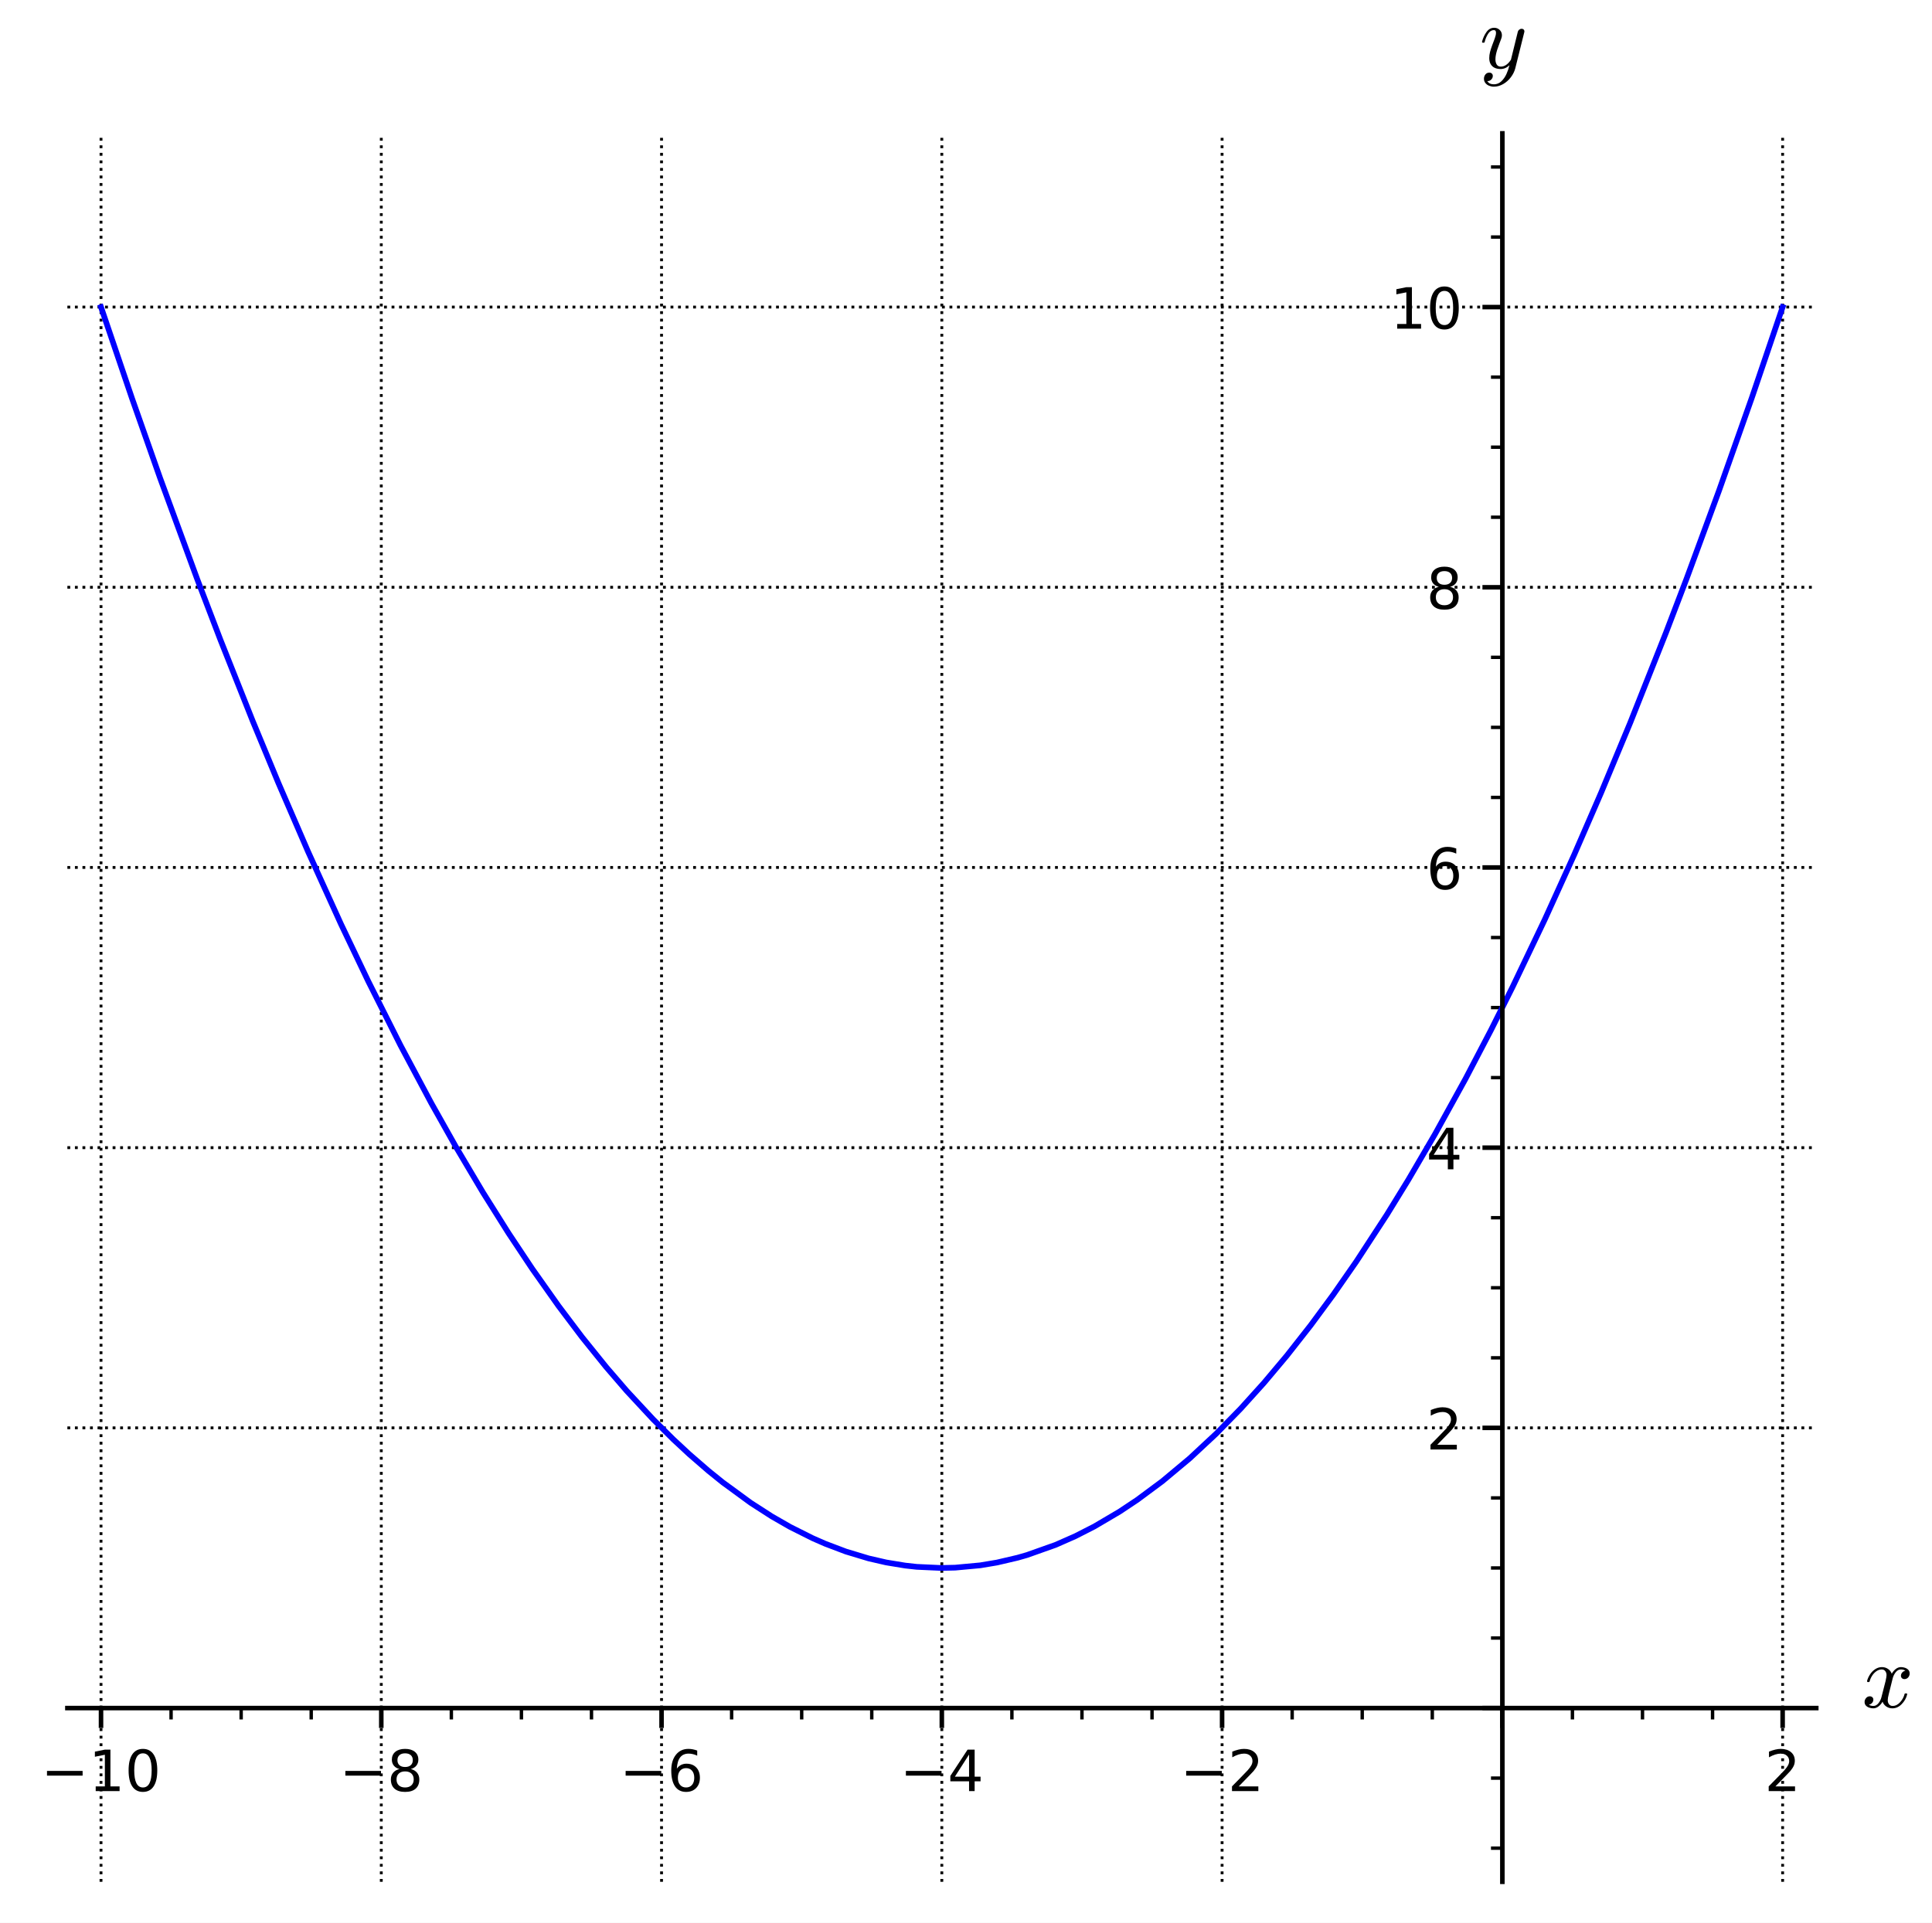
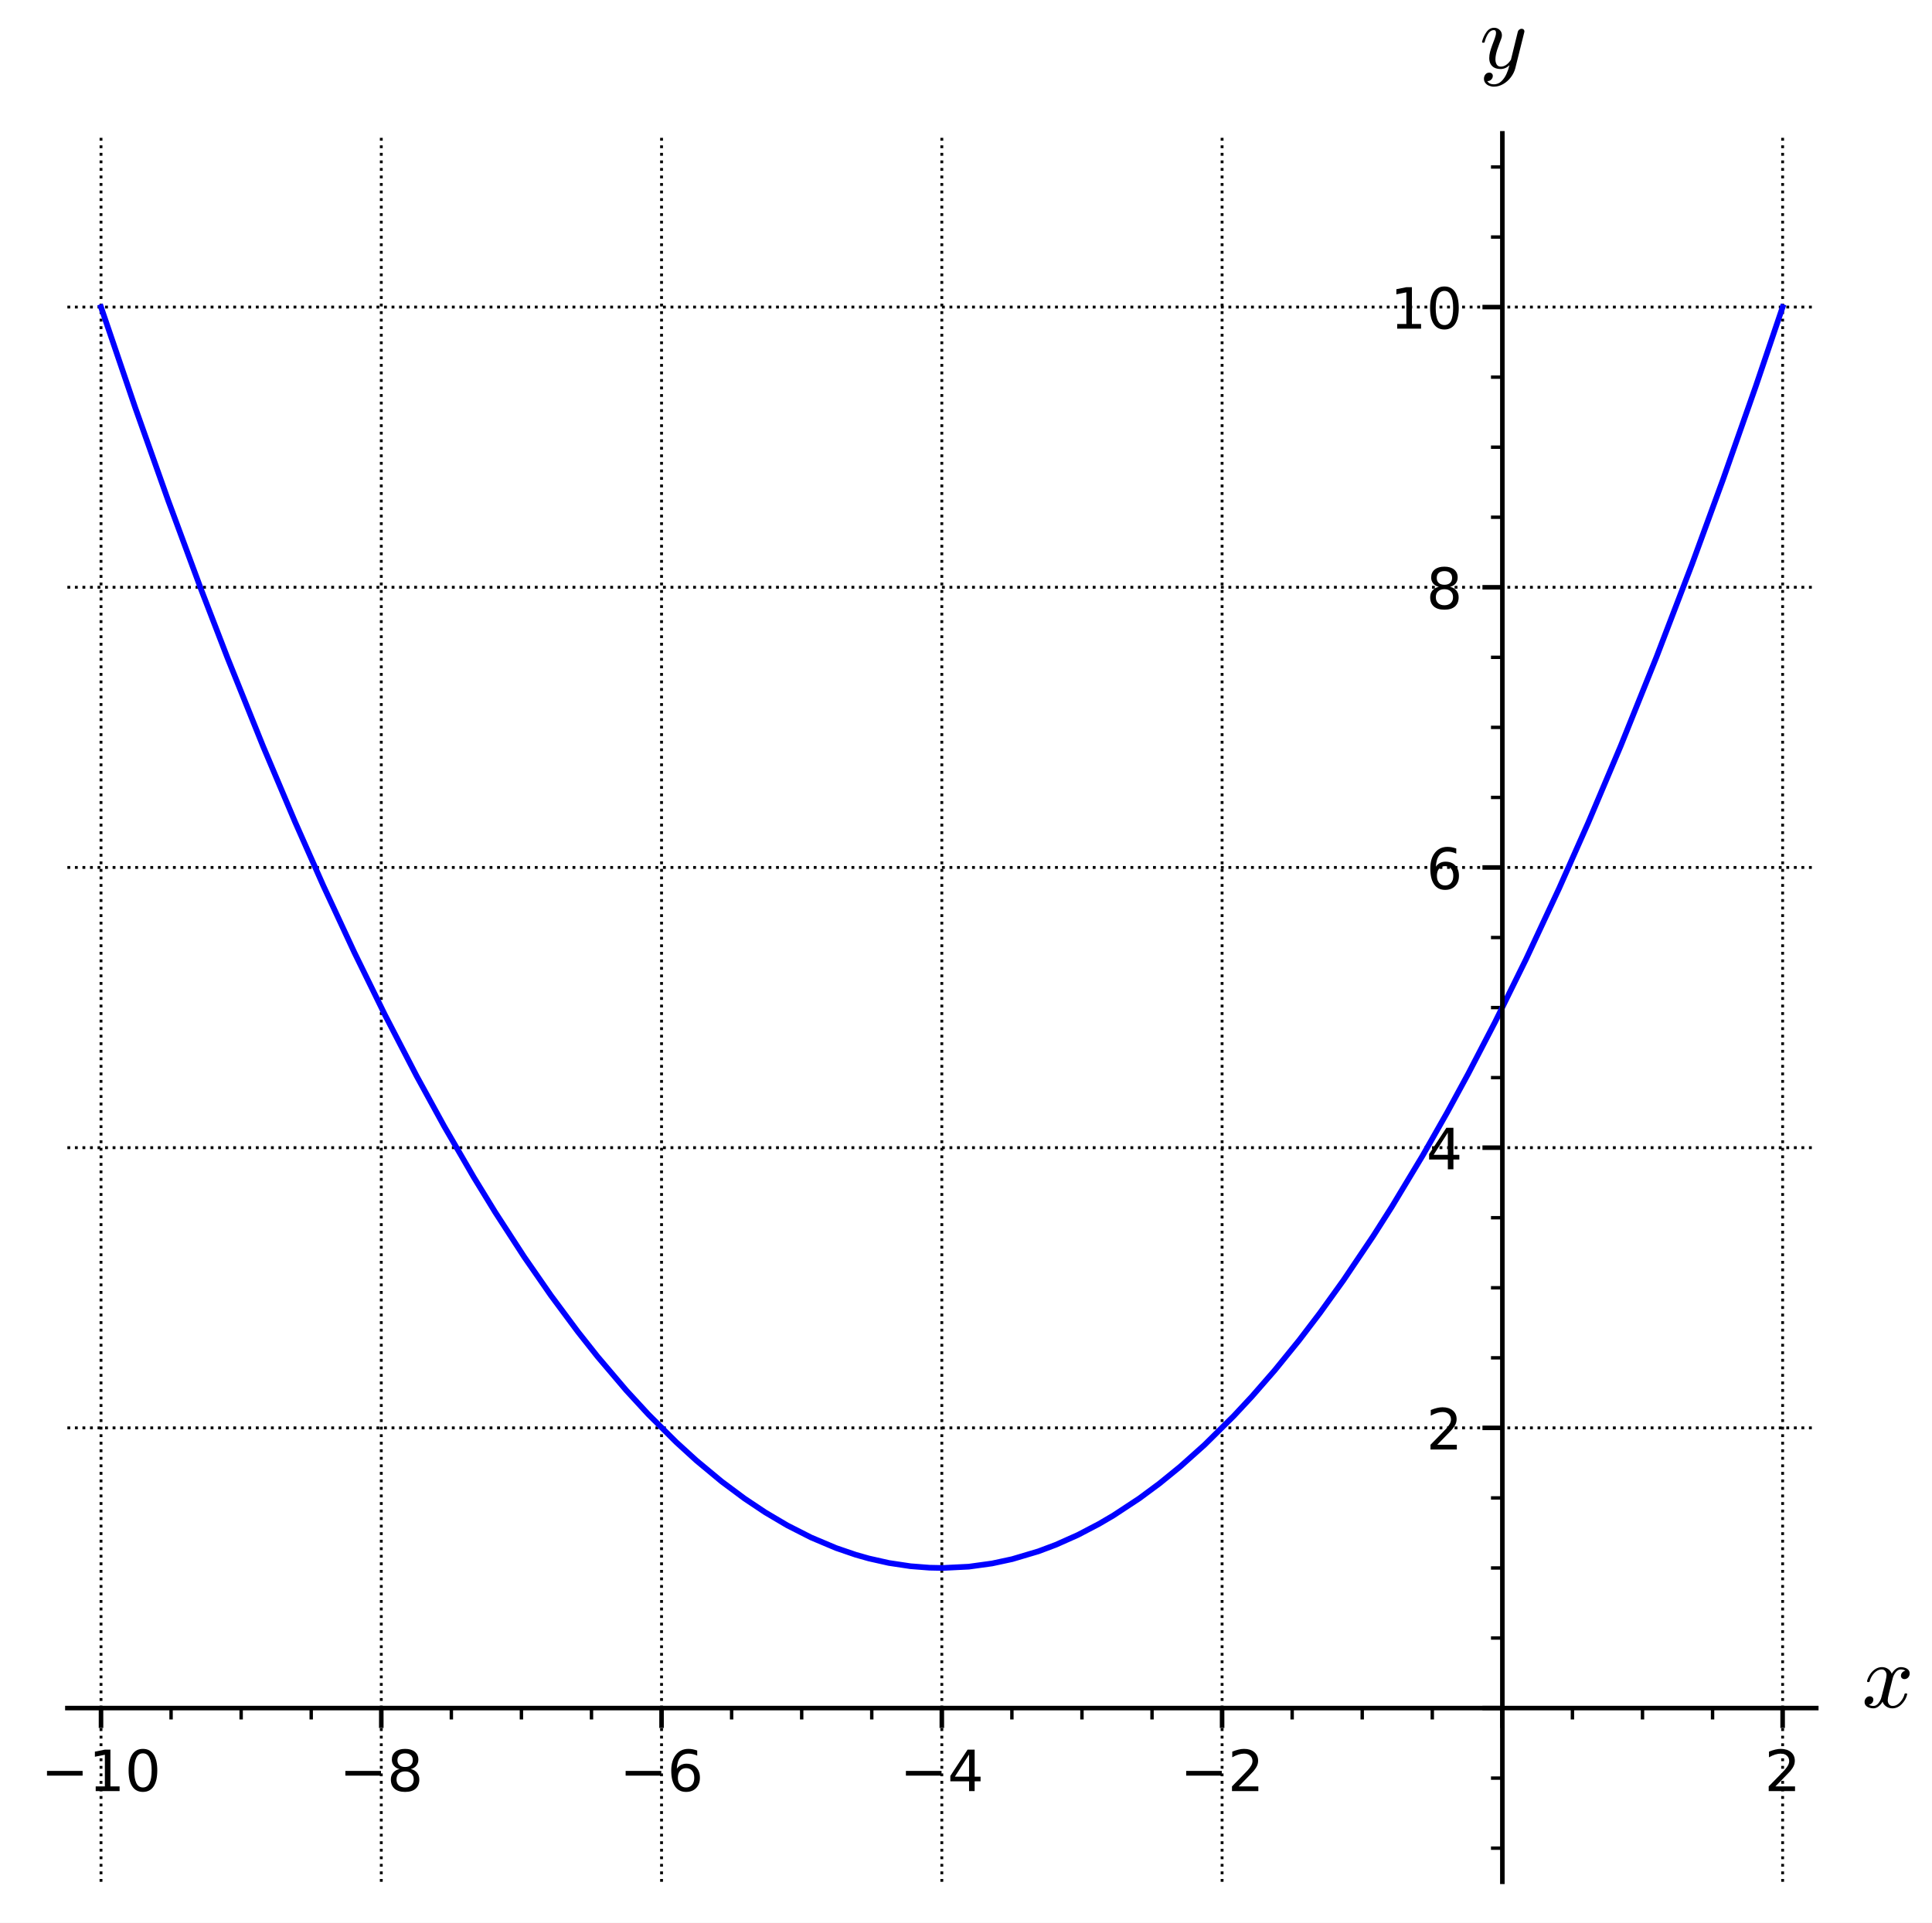
<svg xmlns="http://www.w3.org/2000/svg" xmlns:xlink="http://www.w3.org/1999/xlink" width="339.542pt" height="338.002pt" viewBox="0 0 339.542 338.002" version="1.1">
  <defs>
    <style type="text/css">*{stroke-linejoin: round; stroke-linecap: butt}</style>
  </defs>
  <g id="figure_1">
    <g id="patch_1">
      <path d="M 0 338.002  L 339.542 338.002  L 339.542 0  L 0 0  z " style="fill: #ffffff" />
    </g>
    <g id="axes_1">
      <g id="patch_2">
        <path d="M 11.842 330.803  L 319.202 330.803  L 319.202 23.442  L 11.842 23.442  z " style="fill: #ffffff" />
      </g>
      <g id="matplotlib.axis_1">
        <g id="xtick_1">
          <g id="line2d_1">
-             <path d="M 17.752 330.803  L 17.752 23.442  " clip-path="url(#p69ef3473b1)" style="fill: none; stroke-dasharray: 0.5,0.825; stroke-dashoffset: 0; stroke: #000000; stroke-width: 0.5" />
+             <path d="M 17.752 330.803  L 17.752 23.442  " clip-path="url(#p7a1d1584d2)" style="fill: none; stroke-dasharray: 0.5,0.825; stroke-dashoffset: 0; stroke: #000000; stroke-width: 0.5" />
          </g>
          <g id="line2d_2">
            <defs>
-               <path id="m0281a92211" d="M 0 0  L 0 3.5  " style="stroke: #000000; stroke-width: 0.8" />
+               <path id="m86f0d25e83" d="M 0 0  L 0 3.5  " style="stroke: #000000; stroke-width: 0.8" />
            </defs>
            <g>
-               <use xlink:href="#m0281a92211" x="17.752" y="300.264" style="stroke: #000000; stroke-width: 0.8" />
+               <use xlink:href="#m86f0d25e83" x="17.752" y="300.264" style="stroke: #000000; stroke-width: 0.8" />
            </g>
          </g>
          <g id="text_1">
            <g transform="translate(7.2 314.862) scale(0.1 -0.1)">
              <defs>
                <path id="DejaVuSans-2212" d="M 678 2272  L 4684 2272  L 4684 1741  L 678 1741  L 678 2272  z " transform="scale(0.015625)" />
                <path id="DejaVuSans-31" d="M 794 531  L 1825 531  L 1825 4091  L 703 3866  L 703 4441  L 1819 4666  L 2450 4666  L 2450 531  L 3481 531  L 3481 0  L 794 0  L 794 531  z " transform="scale(0.015625)" />
                <path id="DejaVuSans-30" d="M 2034 4250  Q 1547 4250 1301 3770  Q 1056 3291 1056 2328  Q 1056 1369 1301 889  Q 1547 409 2034 409  Q 2525 409 2770 889  Q 3016 1369 3016 2328  Q 3016 3291 2770 3770  Q 2525 4250 2034 4250  z M 2034 4750  Q 2819 4750 3233 4129  Q 3647 3509 3647 2328  Q 3647 1150 3233 529  Q 2819 -91 2034 -91  Q 1250 -91 836 529  Q 422 1150 422 2328  Q 422 3509 836 4129  Q 1250 4750 2034 4750  z " transform="scale(0.015625)" />
              </defs>
              <use xlink:href="#DejaVuSans-2212" />
              <use xlink:href="#DejaVuSans-31" x="83.789" />
              <use xlink:href="#DejaVuSans-30" x="147.412" />
            </g>
          </g>
        </g>
        <g id="xtick_2">
          <g id="line2d_3">
-             <path d="M 67.009 330.803  L 67.009 23.442  " clip-path="url(#p69ef3473b1)" style="fill: none; stroke-dasharray: 0.5,0.825; stroke-dashoffset: 0; stroke: #000000; stroke-width: 0.5" />
+             <path d="M 67.009 330.803  L 67.009 23.442  " clip-path="url(#p7a1d1584d2)" style="fill: none; stroke-dasharray: 0.5,0.825; stroke-dashoffset: 0; stroke: #000000; stroke-width: 0.5" />
          </g>
          <g id="line2d_4">
            <g>
-               <use xlink:href="#m0281a92211" x="67.009" y="300.264" style="stroke: #000000; stroke-width: 0.8" />
+               <use xlink:href="#m86f0d25e83" x="67.009" y="300.264" style="stroke: #000000; stroke-width: 0.8" />
            </g>
          </g>
          <g id="text_2">
            <g transform="translate(59.63766 314.862) scale(0.1 -0.1)">
              <defs>
                <path id="DejaVuSans-38" d="M 2034 2216  Q 1584 2216 1326 1975  Q 1069 1734 1069 1313  Q 1069 891 1326 650  Q 1584 409 2034 409  Q 2484 409 2743 651  Q 3003 894 3003 1313  Q 3003 1734 2745 1975  Q 2488 2216 2034 2216  z M 1403 2484  Q 997 2584 770 2862  Q 544 3141 544 3541  Q 544 4100 942 4425  Q 1341 4750 2034 4750  Q 2731 4750 3128 4425  Q 3525 4100 3525 3541  Q 3525 3141 3298 2862  Q 3072 2584 2669 2484  Q 3125 2378 3379 2068  Q 3634 1759 3634 1313  Q 3634 634 3220 271  Q 2806 -91 2034 -91  Q 1263 -91 848 271  Q 434 634 434 1313  Q 434 1759 690 2068  Q 947 2378 1403 2484  z M 1172 3481  Q 1172 3119 1398 2916  Q 1625 2713 2034 2713  Q 2441 2713 2670 2916  Q 2900 3119 2900 3481  Q 2900 3844 2670 4047  Q 2441 4250 2034 4250  Q 1625 4250 1398 4047  Q 1172 3844 1172 3481  z " transform="scale(0.015625)" />
              </defs>
              <use xlink:href="#DejaVuSans-2212" />
              <use xlink:href="#DejaVuSans-38" x="83.789" />
            </g>
          </g>
        </g>
        <g id="xtick_3">
          <g id="line2d_5">
-             <path d="M 116.265 330.803  L 116.265 23.442  " clip-path="url(#p69ef3473b1)" style="fill: none; stroke-dasharray: 0.5,0.825; stroke-dashoffset: 0; stroke: #000000; stroke-width: 0.5" />
+             <path d="M 116.265 330.803  L 116.265 23.442  " clip-path="url(#p7a1d1584d2)" style="fill: none; stroke-dasharray: 0.5,0.825; stroke-dashoffset: 0; stroke: #000000; stroke-width: 0.5" />
          </g>
          <g id="line2d_6">
            <g>
-               <use xlink:href="#m0281a92211" x="116.265" y="300.264" style="stroke: #000000; stroke-width: 0.8" />
+               <use xlink:href="#m86f0d25e83" x="116.265" y="300.264" style="stroke: #000000; stroke-width: 0.8" />
            </g>
          </g>
          <g id="text_3">
            <g transform="translate(108.8941 314.862) scale(0.1 -0.1)">
              <defs>
                <path id="DejaVuSans-36" d="M 2113 2584  Q 1688 2584 1439 2293  Q 1191 2003 1191 1497  Q 1191 994 1439 701  Q 1688 409 2113 409  Q 2538 409 2786 701  Q 3034 994 3034 1497  Q 3034 2003 2786 2293  Q 2538 2584 2113 2584  z M 3366 4563  L 3366 3988  Q 3128 4100 2886 4159  Q 2644 4219 2406 4219  Q 1781 4219 1451 3797  Q 1122 3375 1075 2522  Q 1259 2794 1537 2939  Q 1816 3084 2150 3084  Q 2853 3084 3261 2657  Q 3669 2231 3669 1497  Q 3669 778 3244 343  Q 2819 -91 2113 -91  Q 1303 -91 875 529  Q 447 1150 447 2328  Q 447 3434 972 4092  Q 1497 4750 2381 4750  Q 2619 4750 2861 4703  Q 3103 4656 3366 4563  z " transform="scale(0.015625)" />
              </defs>
              <use xlink:href="#DejaVuSans-2212" />
              <use xlink:href="#DejaVuSans-36" x="83.789" />
            </g>
          </g>
        </g>
        <g id="xtick_4">
          <g id="line2d_7">
-             <path d="M 165.522 330.803  L 165.522 23.442  " clip-path="url(#p69ef3473b1)" style="fill: none; stroke-dasharray: 0.5,0.825; stroke-dashoffset: 0; stroke: #000000; stroke-width: 0.5" />
+             <path d="M 165.522 330.803  L 165.522 23.442  " clip-path="url(#p7a1d1584d2)" style="fill: none; stroke-dasharray: 0.5,0.825; stroke-dashoffset: 0; stroke: #000000; stroke-width: 0.5" />
          </g>
          <g id="line2d_8">
            <g>
-               <use xlink:href="#m0281a92211" x="165.522" y="300.264" style="stroke: #000000; stroke-width: 0.8" />
+               <use xlink:href="#m86f0d25e83" x="165.522" y="300.264" style="stroke: #000000; stroke-width: 0.8" />
            </g>
          </g>
          <g id="text_4">
            <g transform="translate(158.1505 314.862) scale(0.1 -0.1)">
              <defs>
                <path id="DejaVuSans-34" d="M 2419 4116  L 825 1625  L 2419 1625  L 2419 4116  z M 2253 4666  L 3047 4666  L 3047 1625  L 3713 1625  L 3713 1100  L 3047 1100  L 3047 0  L 2419 0  L 2419 1100  L 313 1100  L 313 1709  L 2253 4666  z " transform="scale(0.015625)" />
              </defs>
              <use xlink:href="#DejaVuSans-2212" />
              <use xlink:href="#DejaVuSans-34" x="83.789" />
            </g>
          </g>
        </g>
        <g id="xtick_5">
          <g id="line2d_9">
-             <path d="M 214.778 330.803  L 214.778 23.442  " clip-path="url(#p69ef3473b1)" style="fill: none; stroke-dasharray: 0.5,0.825; stroke-dashoffset: 0; stroke: #000000; stroke-width: 0.5" />
+             <path d="M 214.778 330.803  L 214.778 23.442  " clip-path="url(#p7a1d1584d2)" style="fill: none; stroke-dasharray: 0.5,0.825; stroke-dashoffset: 0; stroke: #000000; stroke-width: 0.5" />
          </g>
          <g id="line2d_10">
            <g>
-               <use xlink:href="#m0281a92211" x="214.778" y="300.264" style="stroke: #000000; stroke-width: 0.8" />
+               <use xlink:href="#m86f0d25e83" x="214.778" y="300.264" style="stroke: #000000; stroke-width: 0.8" />
            </g>
          </g>
          <g id="text_5">
            <g transform="translate(207.4069 314.862) scale(0.1 -0.1)">
              <defs>
                <path id="DejaVuSans-32" d="M 1228 531  L 3431 531  L 3431 0  L 469 0  L 469 531  Q 828 903 1448 1529  Q 2069 2156 2228 2338  Q 2531 2678 2651 2914  Q 2772 3150 2772 3378  Q 2772 3750 2511 3984  Q 2250 4219 1831 4219  Q 1534 4219 1204 4116  Q 875 4013 500 3803  L 500 4441  Q 881 4594 1212 4672  Q 1544 4750 1819 4750  Q 2544 4750 2975 4387  Q 3406 4025 3406 3419  Q 3406 3131 3298 2873  Q 3191 2616 2906 2266  Q 2828 2175 2409 1742  Q 1991 1309 1228 531  z " transform="scale(0.015625)" />
              </defs>
              <use xlink:href="#DejaVuSans-2212" />
              <use xlink:href="#DejaVuSans-32" x="83.789" />
            </g>
          </g>
        </g>
        <g id="xtick_6">
          <g id="line2d_11">
-             <path d="M 264.034 330.803  L 264.034 23.442  " clip-path="url(#p69ef3473b1)" style="fill: none; stroke-dasharray: 0.5,0.825; stroke-dashoffset: 0; stroke: #000000; stroke-width: 0.5" />
+             <path d="M 264.034 330.803  L 264.034 23.442  " clip-path="url(#p7a1d1584d2)" style="fill: none; stroke-dasharray: 0.5,0.825; stroke-dashoffset: 0; stroke: #000000; stroke-width: 0.5" />
          </g>
          <g id="line2d_12">
            <g>
-               <use xlink:href="#m0281a92211" x="264.034" y="300.264" style="stroke: #000000; stroke-width: 0.8" />
+               <use xlink:href="#m86f0d25e83" x="264.034" y="300.264" style="stroke: #000000; stroke-width: 0.8" />
            </g>
          </g>
        </g>
        <g id="xtick_7">
          <g id="line2d_13">
-             <path d="M 313.291 330.803  L 313.291 23.442  " clip-path="url(#p69ef3473b1)" style="fill: none; stroke-dasharray: 0.5,0.825; stroke-dashoffset: 0; stroke: #000000; stroke-width: 0.5" />
+             <path d="M 313.291 330.803  L 313.291 23.442  " clip-path="url(#p7a1d1584d2)" style="fill: none; stroke-dasharray: 0.5,0.825; stroke-dashoffset: 0; stroke: #000000; stroke-width: 0.5" />
          </g>
          <g id="line2d_14">
            <g>
-               <use xlink:href="#m0281a92211" x="313.291" y="300.264" style="stroke: #000000; stroke-width: 0.8" />
+               <use xlink:href="#m86f0d25e83" x="313.291" y="300.264" style="stroke: #000000; stroke-width: 0.8" />
            </g>
          </g>
          <g id="text_6">
            <g transform="translate(310.1096 314.862) scale(0.1 -0.1)">
              <use xlink:href="#DejaVuSans-32" />
            </g>
          </g>
        </g>
        <g id="xtick_8">
          <g id="line2d_15">
            <defs>
-               <path id="m63473ebeb0" d="M 0 0  L 0 2  " style="stroke: #000000; stroke-width: 0.6" />
+               <path id="m50b2ef9cec" d="M 0 0  L 0 2  " style="stroke: #000000; stroke-width: 0.6" />
            </defs>
            <g>
-               <use xlink:href="#m63473ebeb0" x="30.066" y="300.264" style="stroke: #000000; stroke-width: 0.6" />
+               <use xlink:href="#m50b2ef9cec" x="30.066" y="300.264" style="stroke: #000000; stroke-width: 0.6" />
            </g>
          </g>
        </g>
        <g id="xtick_9">
          <g id="line2d_16">
            <g>
-               <use xlink:href="#m63473ebeb0" x="42.381" y="300.264" style="stroke: #000000; stroke-width: 0.6" />
+               <use xlink:href="#m50b2ef9cec" x="42.381" y="300.264" style="stroke: #000000; stroke-width: 0.6" />
            </g>
          </g>
        </g>
        <g id="xtick_10">
          <g id="line2d_17">
            <g>
-               <use xlink:href="#m63473ebeb0" x="54.695" y="300.264" style="stroke: #000000; stroke-width: 0.6" />
+               <use xlink:href="#m50b2ef9cec" x="54.695" y="300.264" style="stroke: #000000; stroke-width: 0.6" />
            </g>
          </g>
        </g>
        <g id="xtick_11">
          <g id="line2d_18">
            <g>
-               <use xlink:href="#m63473ebeb0" x="79.323" y="300.264" style="stroke: #000000; stroke-width: 0.6" />
+               <use xlink:href="#m50b2ef9cec" x="79.323" y="300.264" style="stroke: #000000; stroke-width: 0.6" />
            </g>
          </g>
        </g>
        <g id="xtick_12">
          <g id="line2d_19">
            <g>
-               <use xlink:href="#m63473ebeb0" x="91.637" y="300.264" style="stroke: #000000; stroke-width: 0.6" />
+               <use xlink:href="#m50b2ef9cec" x="91.637" y="300.264" style="stroke: #000000; stroke-width: 0.6" />
            </g>
          </g>
        </g>
        <g id="xtick_13">
          <g id="line2d_20">
            <g>
-               <use xlink:href="#m63473ebeb0" x="103.951" y="300.264" style="stroke: #000000; stroke-width: 0.6" />
+               <use xlink:href="#m50b2ef9cec" x="103.951" y="300.264" style="stroke: #000000; stroke-width: 0.6" />
            </g>
          </g>
        </g>
        <g id="xtick_14">
          <g id="line2d_21">
            <g>
-               <use xlink:href="#m63473ebeb0" x="128.579" y="300.264" style="stroke: #000000; stroke-width: 0.6" />
+               <use xlink:href="#m50b2ef9cec" x="128.579" y="300.264" style="stroke: #000000; stroke-width: 0.6" />
            </g>
          </g>
        </g>
        <g id="xtick_15">
          <g id="line2d_22">
            <g>
-               <use xlink:href="#m63473ebeb0" x="140.893" y="300.264" style="stroke: #000000; stroke-width: 0.6" />
+               <use xlink:href="#m50b2ef9cec" x="140.893" y="300.264" style="stroke: #000000; stroke-width: 0.6" />
            </g>
          </g>
        </g>
        <g id="xtick_16">
          <g id="line2d_23">
            <g>
-               <use xlink:href="#m63473ebeb0" x="153.207" y="300.264" style="stroke: #000000; stroke-width: 0.6" />
+               <use xlink:href="#m50b2ef9cec" x="153.207" y="300.264" style="stroke: #000000; stroke-width: 0.6" />
            </g>
          </g>
        </g>
        <g id="xtick_17">
          <g id="line2d_24">
            <g>
-               <use xlink:href="#m63473ebeb0" x="177.836" y="300.264" style="stroke: #000000; stroke-width: 0.6" />
+               <use xlink:href="#m50b2ef9cec" x="177.836" y="300.264" style="stroke: #000000; stroke-width: 0.6" />
            </g>
          </g>
        </g>
        <g id="xtick_18">
          <g id="line2d_25">
            <g>
-               <use xlink:href="#m63473ebeb0" x="190.15" y="300.264" style="stroke: #000000; stroke-width: 0.6" />
+               <use xlink:href="#m50b2ef9cec" x="190.15" y="300.264" style="stroke: #000000; stroke-width: 0.6" />
            </g>
          </g>
        </g>
        <g id="xtick_19">
          <g id="line2d_26">
            <g>
-               <use xlink:href="#m63473ebeb0" x="202.464" y="300.264" style="stroke: #000000; stroke-width: 0.6" />
+               <use xlink:href="#m50b2ef9cec" x="202.464" y="300.264" style="stroke: #000000; stroke-width: 0.6" />
            </g>
          </g>
        </g>
        <g id="xtick_20">
          <g id="line2d_27">
            <g>
-               <use xlink:href="#m63473ebeb0" x="227.092" y="300.264" style="stroke: #000000; stroke-width: 0.6" />
+               <use xlink:href="#m50b2ef9cec" x="227.092" y="300.264" style="stroke: #000000; stroke-width: 0.6" />
            </g>
          </g>
        </g>
        <g id="xtick_21">
          <g id="line2d_28">
            <g>
-               <use xlink:href="#m63473ebeb0" x="239.406" y="300.264" style="stroke: #000000; stroke-width: 0.6" />
+               <use xlink:href="#m50b2ef9cec" x="239.406" y="300.264" style="stroke: #000000; stroke-width: 0.6" />
            </g>
          </g>
        </g>
        <g id="xtick_22">
          <g id="line2d_29">
            <g>
-               <use xlink:href="#m63473ebeb0" x="251.72" y="300.264" style="stroke: #000000; stroke-width: 0.6" />
+               <use xlink:href="#m50b2ef9cec" x="251.72" y="300.264" style="stroke: #000000; stroke-width: 0.6" />
            </g>
          </g>
        </g>
        <g id="xtick_23">
          <g id="line2d_30">
            <g>
-               <use xlink:href="#m63473ebeb0" x="276.348" y="300.264" style="stroke: #000000; stroke-width: 0.6" />
+               <use xlink:href="#m50b2ef9cec" x="276.348" y="300.264" style="stroke: #000000; stroke-width: 0.6" />
            </g>
          </g>
        </g>
        <g id="xtick_24">
          <g id="line2d_31">
            <g>
-               <use xlink:href="#m63473ebeb0" x="288.663" y="300.264" style="stroke: #000000; stroke-width: 0.6" />
+               <use xlink:href="#m50b2ef9cec" x="288.663" y="300.264" style="stroke: #000000; stroke-width: 0.6" />
            </g>
          </g>
        </g>
        <g id="xtick_25">
          <g id="line2d_32">
            <g>
-               <use xlink:href="#m63473ebeb0" x="300.977" y="300.264" style="stroke: #000000; stroke-width: 0.6" />
+               <use xlink:href="#m50b2ef9cec" x="300.977" y="300.264" style="stroke: #000000; stroke-width: 0.6" />
            </g>
          </g>
        </g>
        <g id="text_7">
          <g transform="translate(327.2016 300.2635) scale(0.16 -0.16)">
            <defs>
              <path id="Cmmi10-78" d="M 500 184  Q 613 97 819 97  Q 1019 97 1172 289  Q 1325 481 1381 709  L 1672 1844  Q 1741 2153 1741 2266  Q 1741 2425 1652 2544  Q 1563 2663 1403 2663  Q 1200 2663 1022 2536  Q 844 2409 722 2214  Q 600 2019 550 1819  Q 538 1778 500 1778  L 422 1778  Q 372 1778 372 1838  L 372 1856  Q 434 2094 584 2320  Q 734 2547 951 2687  Q 1169 2828 1416 2828  Q 1650 2828 1839 2703  Q 2028 2578 2106 2363  Q 2216 2559 2386 2693  Q 2556 2828 2759 2828  Q 2897 2828 3040 2779  Q 3184 2731 3275 2631  Q 3366 2531 3366 2381  Q 3366 2219 3261 2101  Q 3156 1984 2994 1984  Q 2891 1984 2822 2050  Q 2753 2116 2753 2216  Q 2753 2350 2845 2451  Q 2938 2553 3066 2572  Q 2950 2663 2747 2663  Q 2541 2663 2389 2472  Q 2238 2281 2175 2047  L 1894 916  Q 1825 659 1825 494  Q 1825 331 1917 214  Q 2009 97 2163 97  Q 2463 97 2698 361  Q 2934 625 3009 941  Q 3022 978 3059 978  L 3138 978  Q 3163 978 3178 961  Q 3194 944 3194 922  Q 3194 916 3188 903  Q 3097 522 2806 225  Q 2516 -72 2150 -72  Q 1916 -72 1727 54  Q 1538 181 1459 397  Q 1359 209 1182 68  Q 1006 -72 806 -72  Q 669 -72 523 -23  Q 378 25 287 125  Q 197 225 197 378  Q 197 528 301 651  Q 406 775 563 775  Q 669 775 741 711  Q 813 647 813 544  Q 813 409 723 309  Q 634 209 500 184  z " transform="scale(0.015625)" />
            </defs>
            <use xlink:href="#Cmmi10-78" transform="translate(0 0.8125)" />
          </g>
        </g>
      </g>
      <g id="matplotlib.axis_2">
        <g id="ytick_1">
          <g id="line2d_33">
-             <path d="M 11.842 300.264  L 319.202 300.264  " clip-path="url(#p69ef3473b1)" style="fill: none; stroke-dasharray: 0.5,0.825; stroke-dashoffset: 0; stroke: #000000; stroke-width: 0.5" />
+             <path d="M 11.842 300.264  L 319.202 300.264  " clip-path="url(#p7a1d1584d2)" style="fill: none; stroke-dasharray: 0.5,0.825; stroke-dashoffset: 0; stroke: #000000; stroke-width: 0.5" />
          </g>
          <g id="line2d_34">
            <defs>
-               <path id="m205132343b" d="M 0 0  L -3.5 0  " style="stroke: #000000; stroke-width: 0.8" />
+               <path id="m4cbd40715a" d="M 0 0  L -3.5 0  " style="stroke: #000000; stroke-width: 0.8" />
            </defs>
            <g>
-               <use xlink:href="#m205132343b" x="264.034" y="300.264" style="stroke: #000000; stroke-width: 0.8" />
+               <use xlink:href="#m4cbd40715a" x="264.034" y="300.264" style="stroke: #000000; stroke-width: 0.8" />
            </g>
          </g>
        </g>
        <g id="ytick_2">
          <g id="line2d_35">
-             <path d="M 11.842 251.007  L 319.202 251.007  " clip-path="url(#p69ef3473b1)" style="fill: none; stroke-dasharray: 0.5,0.825; stroke-dashoffset: 0; stroke: #000000; stroke-width: 0.5" />
+             <path d="M 11.842 251.007  L 319.202 251.007  " clip-path="url(#p7a1d1584d2)" style="fill: none; stroke-dasharray: 0.5,0.825; stroke-dashoffset: 0; stroke: #000000; stroke-width: 0.5" />
          </g>
          <g id="line2d_36">
            <g>
-               <use xlink:href="#m205132343b" x="264.034" y="251.007" style="stroke: #000000; stroke-width: 0.8" />
+               <use xlink:href="#m4cbd40715a" x="264.034" y="251.007" style="stroke: #000000; stroke-width: 0.8" />
            </g>
          </g>
          <g id="text_8">
            <g transform="translate(250.6719 254.8063) scale(0.1 -0.1)">
              <use xlink:href="#DejaVuSans-32" />
            </g>
          </g>
        </g>
        <g id="ytick_3">
          <g id="line2d_37">
-             <path d="M 11.842 201.751  L 319.202 201.751  " clip-path="url(#p69ef3473b1)" style="fill: none; stroke-dasharray: 0.5,0.825; stroke-dashoffset: 0; stroke: #000000; stroke-width: 0.5" />
+             <path d="M 11.842 201.751  L 319.202 201.751  " clip-path="url(#p7a1d1584d2)" style="fill: none; stroke-dasharray: 0.5,0.825; stroke-dashoffset: 0; stroke: #000000; stroke-width: 0.5" />
          </g>
          <g id="line2d_38">
            <g>
-               <use xlink:href="#m205132343b" x="264.034" y="201.751" style="stroke: #000000; stroke-width: 0.8" />
+               <use xlink:href="#m4cbd40715a" x="264.034" y="201.751" style="stroke: #000000; stroke-width: 0.8" />
            </g>
          </g>
          <g id="text_9">
            <g transform="translate(250.6719 205.5499) scale(0.1 -0.1)">
              <use xlink:href="#DejaVuSans-34" />
            </g>
          </g>
        </g>
        <g id="ytick_4">
          <g id="line2d_39">
-             <path d="M 11.842 152.494  L 319.202 152.494  " clip-path="url(#p69ef3473b1)" style="fill: none; stroke-dasharray: 0.5,0.825; stroke-dashoffset: 0; stroke: #000000; stroke-width: 0.5" />
+             <path d="M 11.842 152.494  L 319.202 152.494  " clip-path="url(#p7a1d1584d2)" style="fill: none; stroke-dasharray: 0.5,0.825; stroke-dashoffset: 0; stroke: #000000; stroke-width: 0.5" />
          </g>
          <g id="line2d_40">
            <g>
-               <use xlink:href="#m205132343b" x="264.034" y="152.494" style="stroke: #000000; stroke-width: 0.8" />
+               <use xlink:href="#m4cbd40715a" x="264.034" y="152.494" style="stroke: #000000; stroke-width: 0.8" />
            </g>
          </g>
          <g id="text_10">
            <g transform="translate(250.6719 156.2935) scale(0.1 -0.1)">
              <use xlink:href="#DejaVuSans-36" />
            </g>
          </g>
        </g>
        <g id="ytick_5">
          <g id="line2d_41">
-             <path d="M 11.842 103.238  L 319.202 103.238  " clip-path="url(#p69ef3473b1)" style="fill: none; stroke-dasharray: 0.5,0.825; stroke-dashoffset: 0; stroke: #000000; stroke-width: 0.5" />
+             <path d="M 11.842 103.238  L 319.202 103.238  " clip-path="url(#p7a1d1584d2)" style="fill: none; stroke-dasharray: 0.5,0.825; stroke-dashoffset: 0; stroke: #000000; stroke-width: 0.5" />
          </g>
          <g id="line2d_42">
            <g>
-               <use xlink:href="#m205132343b" x="264.034" y="103.238" style="stroke: #000000; stroke-width: 0.8" />
+               <use xlink:href="#m4cbd40715a" x="264.034" y="103.238" style="stroke: #000000; stroke-width: 0.8" />
            </g>
          </g>
          <g id="text_11">
            <g transform="translate(250.6719 107.0371) scale(0.1 -0.1)">
              <use xlink:href="#DejaVuSans-38" />
            </g>
          </g>
        </g>
        <g id="ytick_6">
          <g id="line2d_43">
-             <path d="M 11.842 53.981  L 319.202 53.981  " clip-path="url(#p69ef3473b1)" style="fill: none; stroke-dasharray: 0.5,0.825; stroke-dashoffset: 0; stroke: #000000; stroke-width: 0.5" />
+             <path d="M 11.842 53.981  L 319.202 53.981  " clip-path="url(#p7a1d1584d2)" style="fill: none; stroke-dasharray: 0.5,0.825; stroke-dashoffset: 0; stroke: #000000; stroke-width: 0.5" />
          </g>
          <g id="line2d_44">
            <g>
-               <use xlink:href="#m205132343b" x="264.034" y="53.981" style="stroke: #000000; stroke-width: 0.8" />
+               <use xlink:href="#m4cbd40715a" x="264.034" y="53.981" style="stroke: #000000; stroke-width: 0.8" />
            </g>
          </g>
          <g id="text_12">
            <g transform="translate(244.3094 57.78069) scale(0.1 -0.1)">
              <use xlink:href="#DejaVuSans-31" />
              <use xlink:href="#DejaVuSans-30" x="63.623" />
            </g>
          </g>
        </g>
        <g id="ytick_7">
          <g id="line2d_45">
            <defs>
-               <path id="m6ac725017f" d="M 0 0  L -2 0  " style="stroke: #000000; stroke-width: 0.6" />
+               <path id="m4571e1529f" d="M 0 0  L -2 0  " style="stroke: #000000; stroke-width: 0.6" />
            </defs>
            <g>
-               <use xlink:href="#m6ac725017f" x="264.034" y="324.892" style="stroke: #000000; stroke-width: 0.6" />
+               <use xlink:href="#m4571e1529f" x="264.034" y="324.892" style="stroke: #000000; stroke-width: 0.6" />
            </g>
          </g>
        </g>
        <g id="ytick_8">
          <g id="line2d_46">
            <g>
-               <use xlink:href="#m6ac725017f" x="264.034" y="312.578" style="stroke: #000000; stroke-width: 0.6" />
+               <use xlink:href="#m4571e1529f" x="264.034" y="312.578" style="stroke: #000000; stroke-width: 0.6" />
            </g>
          </g>
        </g>
        <g id="ytick_9">
          <g id="line2d_47">
            <g>
-               <use xlink:href="#m6ac725017f" x="264.034" y="287.949" style="stroke: #000000; stroke-width: 0.6" />
+               <use xlink:href="#m4571e1529f" x="264.034" y="287.949" style="stroke: #000000; stroke-width: 0.6" />
            </g>
          </g>
        </g>
        <g id="ytick_10">
          <g id="line2d_48">
            <g>
-               <use xlink:href="#m6ac725017f" x="264.034" y="275.635" style="stroke: #000000; stroke-width: 0.6" />
+               <use xlink:href="#m4571e1529f" x="264.034" y="275.635" style="stroke: #000000; stroke-width: 0.6" />
            </g>
          </g>
        </g>
        <g id="ytick_11">
          <g id="line2d_49">
            <g>
-               <use xlink:href="#m6ac725017f" x="264.034" y="263.321" style="stroke: #000000; stroke-width: 0.6" />
+               <use xlink:href="#m4571e1529f" x="264.034" y="263.321" style="stroke: #000000; stroke-width: 0.6" />
            </g>
          </g>
        </g>
        <g id="ytick_12">
          <g id="line2d_50">
            <g>
-               <use xlink:href="#m6ac725017f" x="264.034" y="238.693" style="stroke: #000000; stroke-width: 0.6" />
+               <use xlink:href="#m4571e1529f" x="264.034" y="238.693" style="stroke: #000000; stroke-width: 0.6" />
            </g>
          </g>
        </g>
        <g id="ytick_13">
          <g id="line2d_51">
            <g>
-               <use xlink:href="#m6ac725017f" x="264.034" y="226.379" style="stroke: #000000; stroke-width: 0.6" />
+               <use xlink:href="#m4571e1529f" x="264.034" y="226.379" style="stroke: #000000; stroke-width: 0.6" />
            </g>
          </g>
        </g>
        <g id="ytick_14">
          <g id="line2d_52">
            <g>
-               <use xlink:href="#m6ac725017f" x="264.034" y="214.065" style="stroke: #000000; stroke-width: 0.6" />
+               <use xlink:href="#m4571e1529f" x="264.034" y="214.065" style="stroke: #000000; stroke-width: 0.6" />
            </g>
          </g>
        </g>
        <g id="ytick_15">
          <g id="line2d_53">
            <g>
-               <use xlink:href="#m6ac725017f" x="264.034" y="189.437" style="stroke: #000000; stroke-width: 0.6" />
+               <use xlink:href="#m4571e1529f" x="264.034" y="189.437" style="stroke: #000000; stroke-width: 0.6" />
            </g>
          </g>
        </g>
        <g id="ytick_16">
          <g id="line2d_54">
            <g>
-               <use xlink:href="#m6ac725017f" x="264.034" y="177.123" style="stroke: #000000; stroke-width: 0.6" />
+               <use xlink:href="#m4571e1529f" x="264.034" y="177.123" style="stroke: #000000; stroke-width: 0.6" />
            </g>
          </g>
        </g>
        <g id="ytick_17">
          <g id="line2d_55">
            <g>
-               <use xlink:href="#m6ac725017f" x="264.034" y="164.808" style="stroke: #000000; stroke-width: 0.6" />
+               <use xlink:href="#m4571e1529f" x="264.034" y="164.808" style="stroke: #000000; stroke-width: 0.6" />
            </g>
          </g>
        </g>
        <g id="ytick_18">
          <g id="line2d_56">
            <g>
-               <use xlink:href="#m6ac725017f" x="264.034" y="140.18" style="stroke: #000000; stroke-width: 0.6" />
+               <use xlink:href="#m4571e1529f" x="264.034" y="140.18" style="stroke: #000000; stroke-width: 0.6" />
            </g>
          </g>
        </g>
        <g id="ytick_19">
          <g id="line2d_57">
            <g>
-               <use xlink:href="#m6ac725017f" x="264.034" y="127.866" style="stroke: #000000; stroke-width: 0.6" />
+               <use xlink:href="#m4571e1529f" x="264.034" y="127.866" style="stroke: #000000; stroke-width: 0.6" />
            </g>
          </g>
        </g>
        <g id="ytick_20">
          <g id="line2d_58">
            <g>
-               <use xlink:href="#m6ac725017f" x="264.034" y="115.552" style="stroke: #000000; stroke-width: 0.6" />
+               <use xlink:href="#m4571e1529f" x="264.034" y="115.552" style="stroke: #000000; stroke-width: 0.6" />
            </g>
          </g>
        </g>
        <g id="ytick_21">
          <g id="line2d_59">
            <g>
-               <use xlink:href="#m6ac725017f" x="264.034" y="90.924" style="stroke: #000000; stroke-width: 0.6" />
+               <use xlink:href="#m4571e1529f" x="264.034" y="90.924" style="stroke: #000000; stroke-width: 0.6" />
            </g>
          </g>
        </g>
        <g id="ytick_22">
          <g id="line2d_60">
            <g>
-               <use xlink:href="#m6ac725017f" x="264.034" y="78.61" style="stroke: #000000; stroke-width: 0.6" />
+               <use xlink:href="#m4571e1529f" x="264.034" y="78.61" style="stroke: #000000; stroke-width: 0.6" />
            </g>
          </g>
        </g>
        <g id="ytick_23">
          <g id="line2d_61">
            <g>
-               <use xlink:href="#m6ac725017f" x="264.034" y="66.296" style="stroke: #000000; stroke-width: 0.6" />
+               <use xlink:href="#m4571e1529f" x="264.034" y="66.296" style="stroke: #000000; stroke-width: 0.6" />
            </g>
          </g>
        </g>
        <g id="ytick_24">
          <g id="line2d_62">
            <g>
-               <use xlink:href="#m6ac725017f" x="264.034" y="41.667" style="stroke: #000000; stroke-width: 0.6" />
+               <use xlink:href="#m4571e1529f" x="264.034" y="41.667" style="stroke: #000000; stroke-width: 0.6" />
            </g>
          </g>
        </g>
        <g id="ytick_25">
          <g id="line2d_63">
            <g>
-               <use xlink:href="#m6ac725017f" x="264.034" y="29.353" style="stroke: #000000; stroke-width: 0.6" />
+               <use xlink:href="#m4571e1529f" x="264.034" y="29.353" style="stroke: #000000; stroke-width: 0.6" />
            </g>
          </g>
        </g>
        <g id="text_13">
          <g transform="translate(260.0344 12.0825) scale(0.16 -0.16)">
            <defs>
              <path id="Cmmi10-79" d="M 538 -916  Q 672 -1147 1006 -1147  Q 1309 -1147 1531 -934  Q 1753 -722 1889 -420  Q 2025 -119 2100 197  Q 1816 -72 1484 -72  Q 1231 -72 1053 15  Q 875 103 776 276  Q 678 450 678 697  Q 678 906 734 1126  Q 791 1347 892 1617  Q 994 1888 1069 2088  Q 1153 2322 1153 2472  Q 1153 2663 1013 2663  Q 759 2663 595 2402  Q 431 2141 353 1819  Q 341 1778 300 1778  L 225 1778  Q 172 1778 172 1838  L 172 1856  Q 275 2238 487 2533  Q 700 2828 1025 2828  Q 1253 2828 1411 2678  Q 1569 2528 1569 2297  Q 1569 2178 1516 2047  Q 1488 1969 1388 1706  Q 1288 1444 1234 1272  Q 1181 1100 1147 934  Q 1113 769 1113 603  Q 1113 391 1203 244  Q 1294 97 1491 97  Q 1888 97 2203 581  L 2688 2553  Q 2709 2638 2787 2698  Q 2866 2759 2956 2759  Q 3034 2759 3092 2709  Q 3150 2659 3150 2578  Q 3150 2541 3144 2528  L 2509 -19  Q 2425 -347 2200 -647  Q 1975 -947 1658 -1130  Q 1341 -1313 997 -1313  Q 831 -1313 668 -1248  Q 506 -1184 406 -1056  Q 306 -928 306 -756  Q 306 -581 409 -453  Q 513 -325 684 -325  Q 788 -325 858 -389  Q 928 -453 928 -556  Q 928 -703 818 -812  Q 709 -922 563 -922  Q 556 -919 550 -917  Q 544 -916 538 -916  z " transform="scale(0.015625)" />
            </defs>
            <use xlink:href="#Cmmi10-79" transform="translate(0 0.8125)" />
          </g>
        </g>
      </g>
      <g id="line2d_64">
-         <path d="M 17.752 53.981  L 23.209 70.05  L 28.134 84.032  L 34.653 101.785  L 38.753 112.507  L 44.407 126.732  L 48.937 137.663  L 54.13 149.681  L 59.913 162.419  L 64.722 172.497  L 70.383 183.755  L 75.824 193.964  L 80.09 201.548  L 84.873 209.612  L 89.378 216.781  L 93.541 223.041  L 98.166 229.582  L 102.285 235.043  L 106.532 240.312  L 110.145 244.507  L 114.792 249.512  L 118.327 253.026  L 121.144 255.644  L 124.496 258.551  L 127.025 260.592  L 131.938 264.186  L 135.643 266.573  L 138.841 268.409  L 142.815 270.402  L 145.032 271.374  L 148.659 272.749  L 152.665 273.958  L 155.748 274.666  L 159.097 275.216  L 161.115 275.438  L 165.442 275.635  L 167.873 275.579  L 172.28 275.172  L 175.216 274.681  L 178.838 273.835  L 180.492 273.36  L 185.513 271.578  L 189.003 270.038  L 192.327 268.341  L 196.765 265.726  L 199.861 263.665  L 204.268 260.396  L 209.095 256.362  L 213.738 252.036  L 218.021 247.657  L 222.125 243.112  L 226.17 238.298  L 230.356 232.966  L 234.323 227.584  L 238.365 221.773  L 243.732 213.543  L 247.533 207.361  L 252.195 199.378  L 257.547 189.669  L 262.049 181.054  L 265.861 173.436  L 271.485 161.657  L 276.652 150.271  L 281.397 139.336  L 286.496 127.079  L 292.802 111.186  L 296.426 101.688  L 302.091 86.307  L 307.892 69.881  L 313.291 53.981  L 313.291 53.981  " clip-path="url(#p69ef3473b1)" style="fill: none; stroke: #0000ff; stroke-linecap: square" />
+         <path d="M 17.752 53.981  L 23.76 71.638  L 29.549 87.958  L 35.358 103.652  L 39.979 115.645  L 46.244 131.215  L 51.847 144.466  L 56.82 155.692  L 62.288 167.454  L 67.661 178.423  L 73.236 189.183  L 78.046 197.96  L 83.268 206.957  L 87.039 213.111  L 92.128 220.956  L 96.804 227.701  L 101.551 234.095  L 104.996 238.449  L 110.055 244.406  L 113.944 248.631  L 118.82 253.495  L 122.37 256.734  L 126.812 260.425  L 130.838 263.424  L 134.47 265.848  L 138.366 268.15  L 142.539 270.273  L 146.954 272.136  L 150.405 273.316  L 152.713 273.97  L 156.203 274.754  L 160.01 275.327  L 163.328 275.586  L 165.662 275.635  L 170.262 275.407  L 174.35 274.844  L 177.89 274.082  L 182.504 272.708  L 185.571 271.555  L 189.439 269.829  L 193.138 267.893  L 195.662 266.414  L 200.231 263.406  L 203.761 260.792  L 207.44 257.798  L 211.696 253.993  L 216.839 248.903  L 220.016 245.491  L 224.047 240.866  L 228.296 235.635  L 231.932 230.866  L 236.099 225.072  L 241.34 217.284  L 244.606 212.147  L 250.03 203.14  L 254.321 195.592  L 258.023 188.778  L 262.772 179.631  L 268.195 168.626  L 274.014 156.153  L 279.125 144.629  L 284.841 131.115  L 291.12 115.504  L 297.37 99.171  L 302.839 84.228  L 308.581 67.885  L 313.291 53.981  L 313.291 53.981  " clip-path="url(#p7a1d1584d2)" style="fill: none; stroke: #0000ff; stroke-linecap: square" />
      </g>
      <g id="patch_3">
        <path d="M 264.034 330.803  L 264.034 23.442  " style="fill: none; stroke: #000000; stroke-width: 0.8; stroke-linejoin: miter; stroke-linecap: square" />
      </g>
      <g id="patch_4">
        <path d="M 11.842 300.264  L 319.202 300.264  " style="fill: none; stroke: #000000; stroke-width: 0.8; stroke-linejoin: miter; stroke-linecap: square" />
      </g>
    </g>
  </g>
  <defs>
-     <clipPath id="p69ef3473b1">
+     <clipPath id="p7a1d1584d2">
      <rect x="11.842" y="23.442" width="307.36" height="307.36" />
    </clipPath>
  </defs>
</svg>
